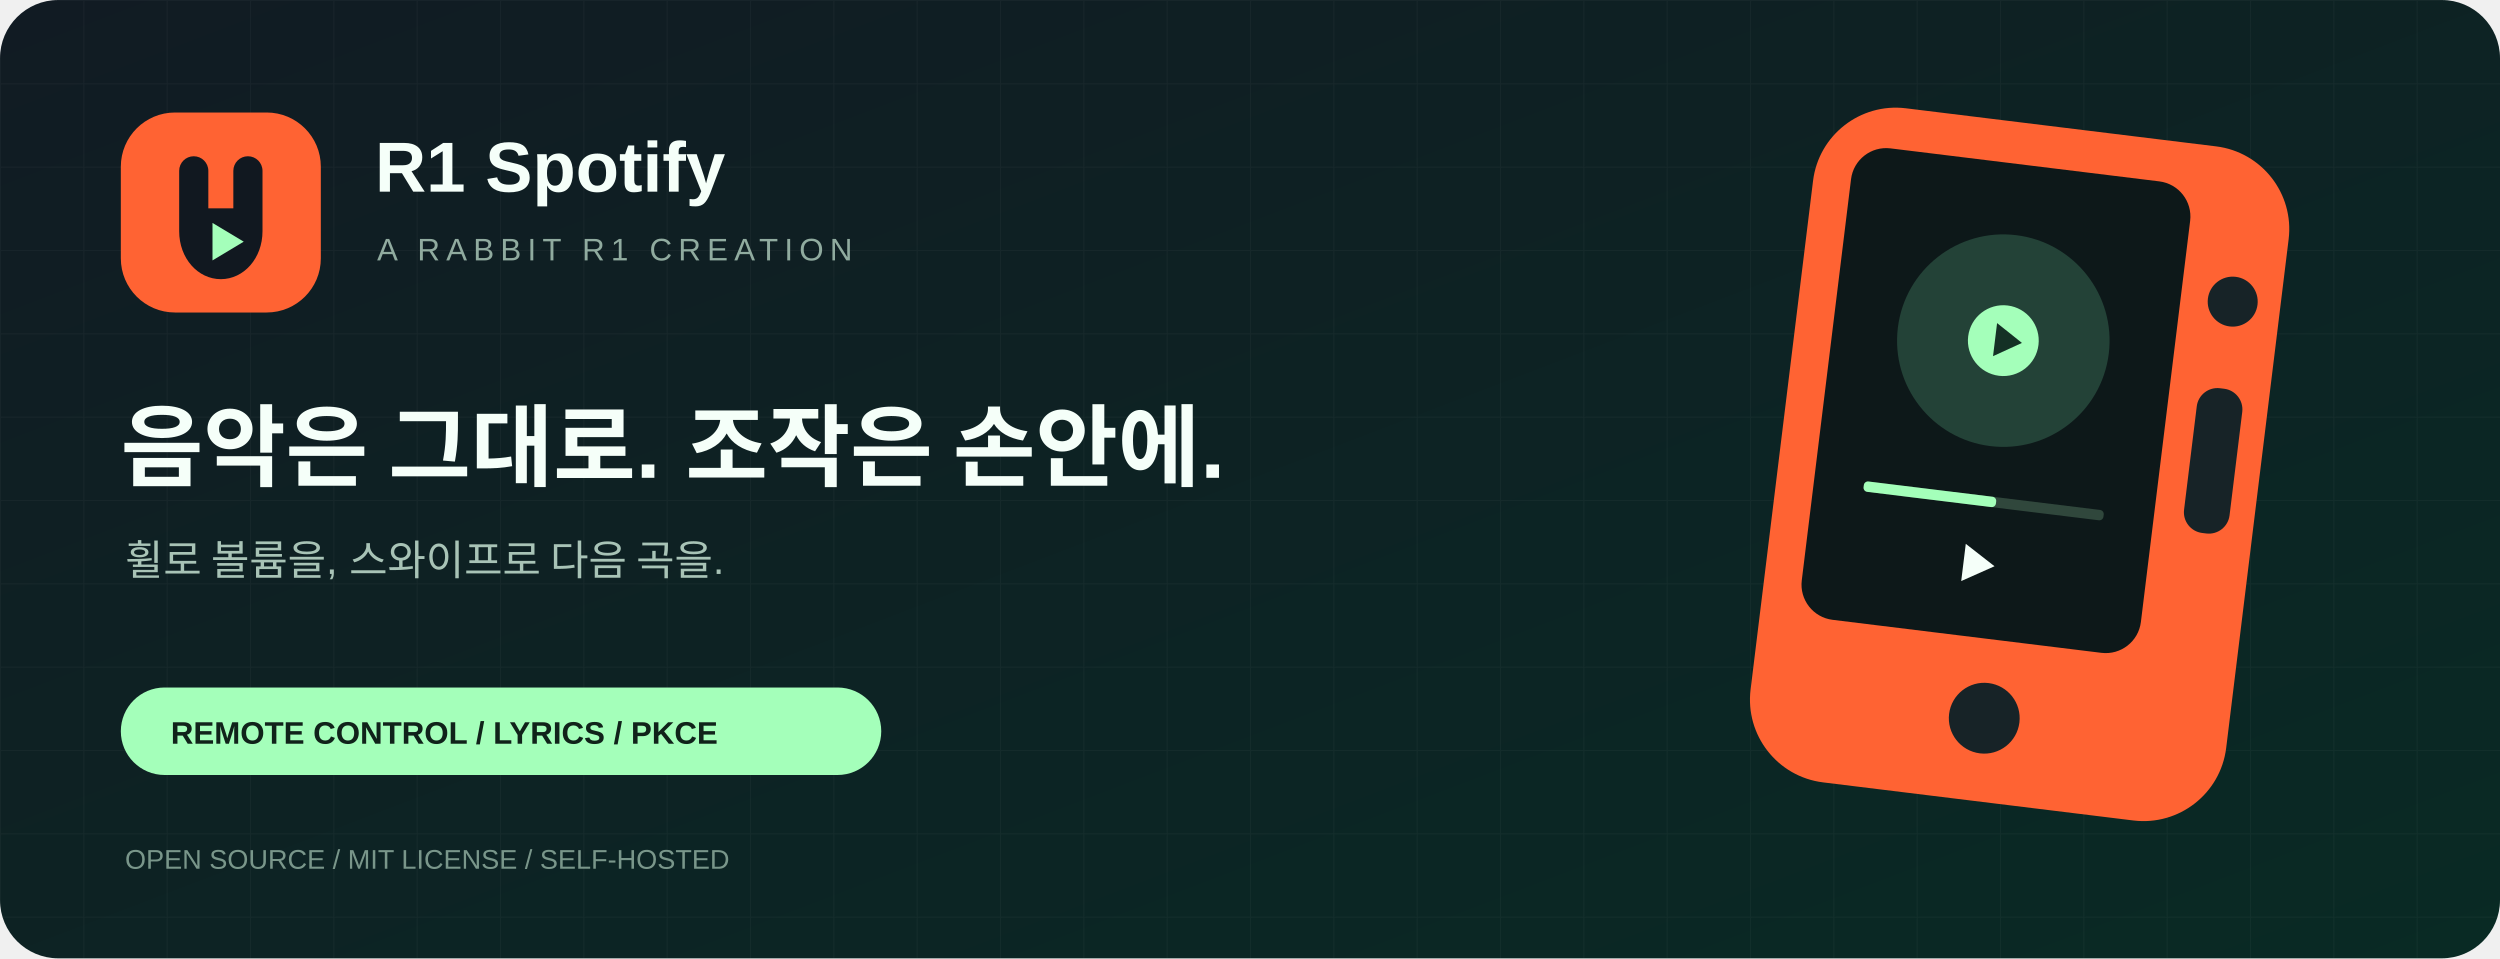
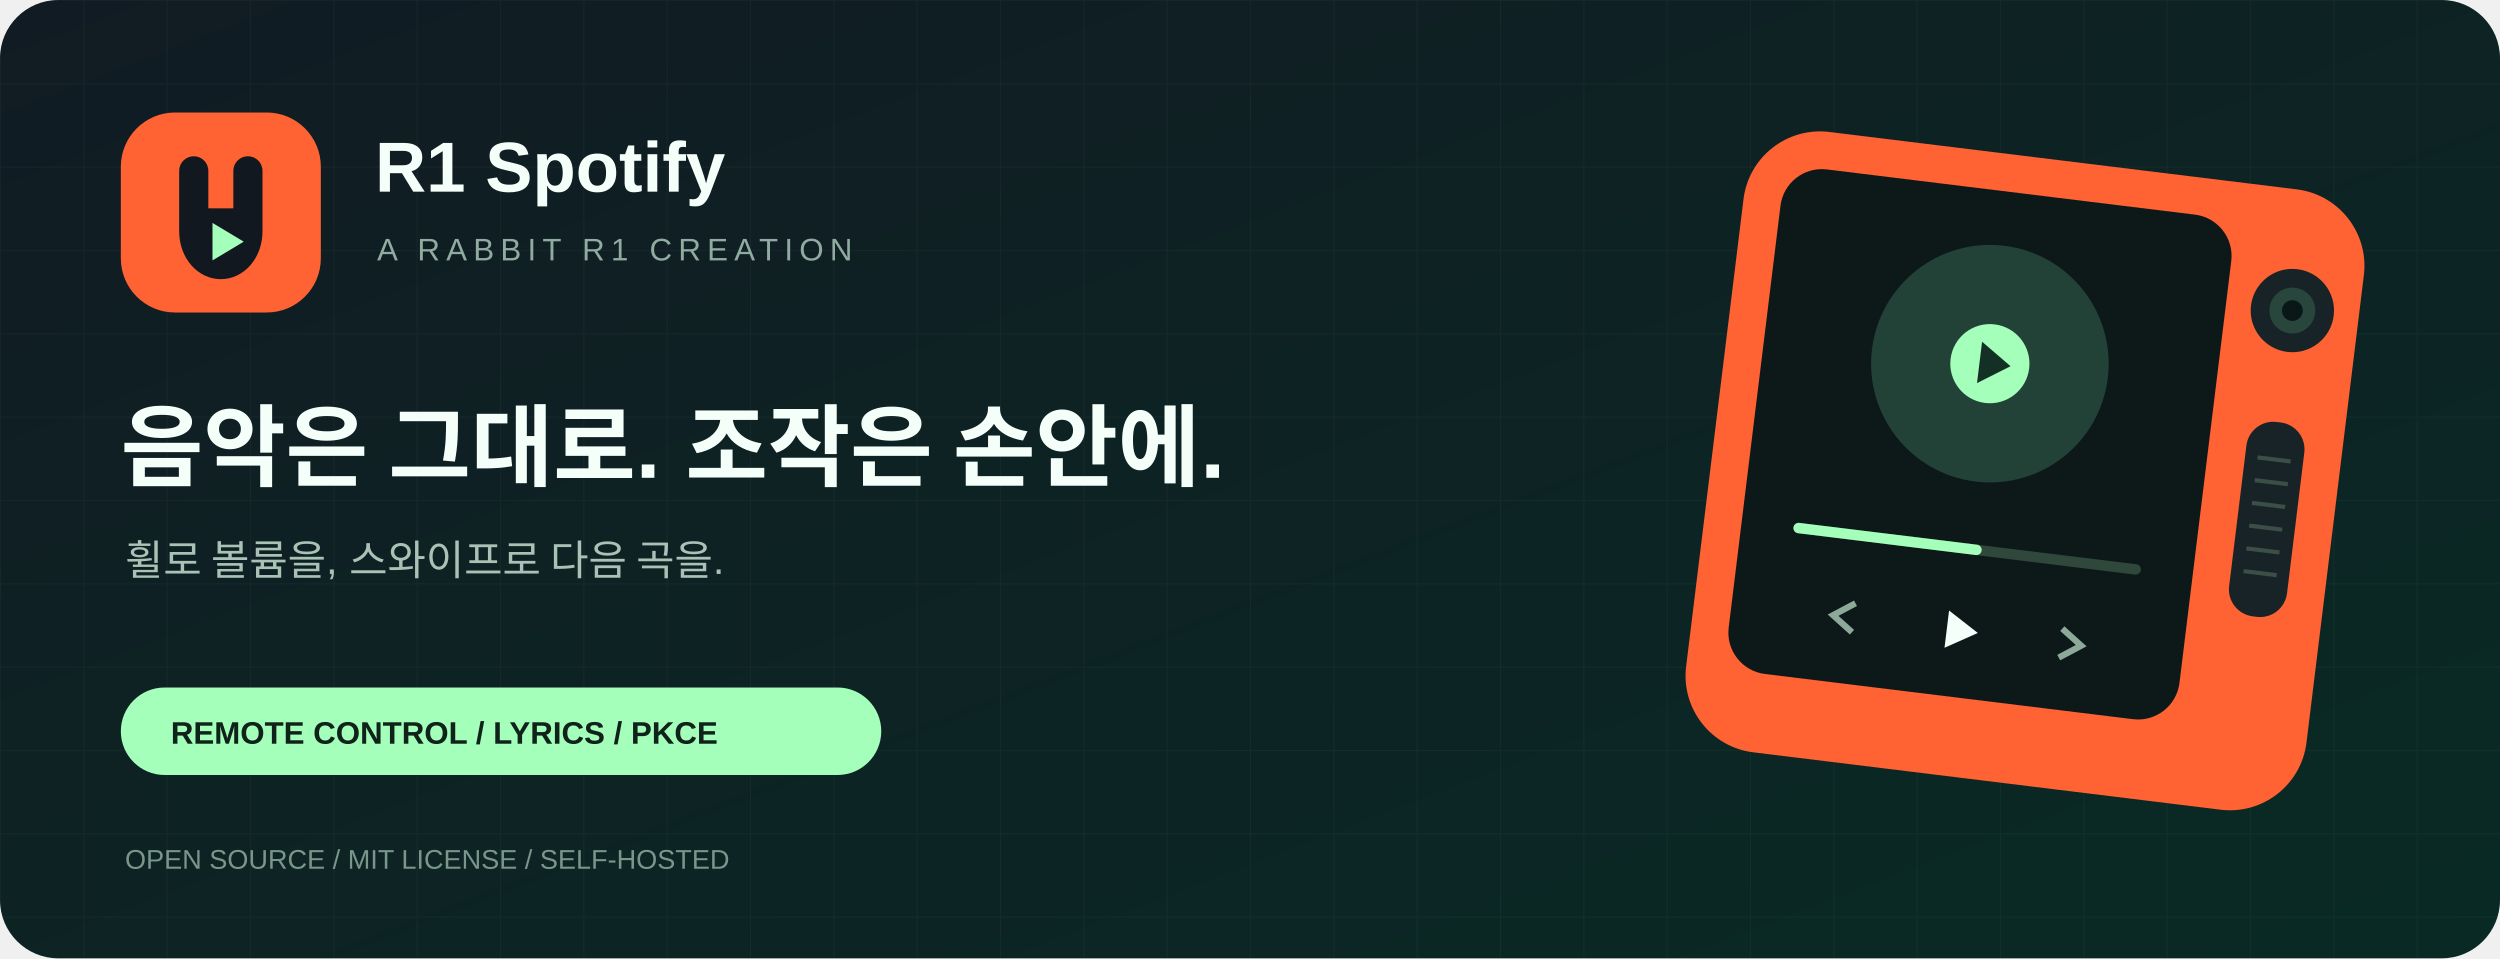
<svg xmlns="http://www.w3.org/2000/svg" width="1200" height="460" viewBox="0 0 1200 460" role="img" aria-labelledby="title desc">
  <defs>
    <linearGradient id="bg" x2="1" y2="1">
      <stop stop-color="#111b23" />
      <stop offset="1" stop-color="#092a24" />
    </linearGradient>
    <pattern id="grid" width="40" height="40" patternUnits="userSpaceOnUse">
      <path d="M40 0H0V40" fill="none" stroke="#ffffff" stroke-opacity=".035" />
    </pattern>
  </defs>
  <rect width="1200" height="460" rx="28" fill="url(#bg)" />
  <rect width="1200" height="460" fill="url(#grid)" />
  <g transform="translate(58 54)">
    <rect x="0" y="0" width="96" height="96" rx="26" fill="#ff6333" />
    <path d="M28 57V28a7 7 0 0 1 14 0v18h12V28a7 7 0 0 1 14 0v29c0 13-9 23-20 23S28 70 28 57Z" fill="#111820" />
    <path d="m44 53 15 9-15 9Z" fill="#a4ffba" />
  </g>
  <g font-family="Segoe UI,Arial,sans-serif">
    <text x="180" y="92" fill="#f5fff9" font-size="34" font-weight="700">R1 Spotify</text>
    <text x="181" y="125" fill="#90ab9f" font-size="15" letter-spacing="3">A RABBIT R1 CREATION</text>
    <text x="58" y="230" fill="#f5fff9" font-size="43" font-weight="700">음악은 그대로. 조작은 손안에.</text>
    <text x="60" y="276" fill="#a8c3b6" font-size="20">휠로 볼륨을, 스와이프로 다음 곡을.</text>
    <rect x="58" y="330" width="365" height="42" rx="21" fill="#a4ffba" />
    <text x="82" y="357" fill="#10231a" font-size="15" font-weight="700">REMOTE CONTROL / LYRICS / PKCE</text>
    <text x="60" y="417" fill="#79968a" font-size="13">OPEN SOURCE / MIT LICENSE / SELF-HOSTED</text>
  </g>
-   <g transform="translate(856 60) rotate(7 115 150)">
-     <rect width="230" height="326" rx="40" fill="#ff6333" />
-     <rect x="18" y="20" width="164" height="228" rx="17" fill="#0d1819" />
-     <circle cx="207" cy="73" r="12" fill="#172327" />
-     <rect x="196" y="115" width="22" height="70" rx="10" fill="#172327" />
-     <circle cx="100" cy="105" r="51" fill="#234237" />
-     <circle cx="100" cy="105" r="17" fill="#a4ffba" />
-     <path d="m96 97 13 8-13 8Z" fill="#143025" />
-     <rect x="42" y="180" width="116" height="5" rx="2" fill="#30473c" />
-     <rect x="42" y="180" width="64" height="5" rx="2" fill="#a4ffba" />
-     <path d="m94 204 15 9-15 9Z" fill="#f5fff9" />
-     <circle cx="113" cy="286" r="17" fill="#172327" />
+   <g transform="translate(822 76) rotate(7 150 150)" aria-label="rabbit r1 square-body illustration, 78 by 78 mm proportions">
+     <rect data-device-body="square" width="300" height="300" rx="37" fill="#ff6333" />
+     <rect x="18" y="18" width="218" height="244" rx="20" fill="#0d1819" />
+     <circle cx="268" cy="58" r="20" fill="#172327" />
+     <circle cx="268" cy="58" r="11" fill="#28463c" />
+     <circle cx="268" cy="58" r="5" fill="#0a1717" />
+     <rect x="254" y="112" width="28" height="94" rx="13" fill="#172327" />
+     <g stroke="#3b4f47" stroke-width="2">
+       <path d="M260 130h16M260 141h16M260 152h16M260 163h16M260 174h16M260 185h16" />
+     </g>
+     <circle cx="127" cy="101" r="57" fill="#234237" />
+     <circle cx="127" cy="101" r="19" fill="#a4ffba" />
+     <path d="m122 91 15 10-15 10Z" fill="#143025" />
+     <rect x="43" y="188" width="168" height="5" rx="2.5" fill="#30473c" />
+     <rect x="43" y="188" width="91" height="5" rx="2.5" fill="#a4ffba" />
+     <path d="m122 221 15 9-15 9Z" fill="#f5fff9" />
+     <path d="m77 223-10 7 10 7m100-14 10 7-10 7" stroke="#8ca99a" stroke-width="3" fill="none" />
  </g>
</svg>
